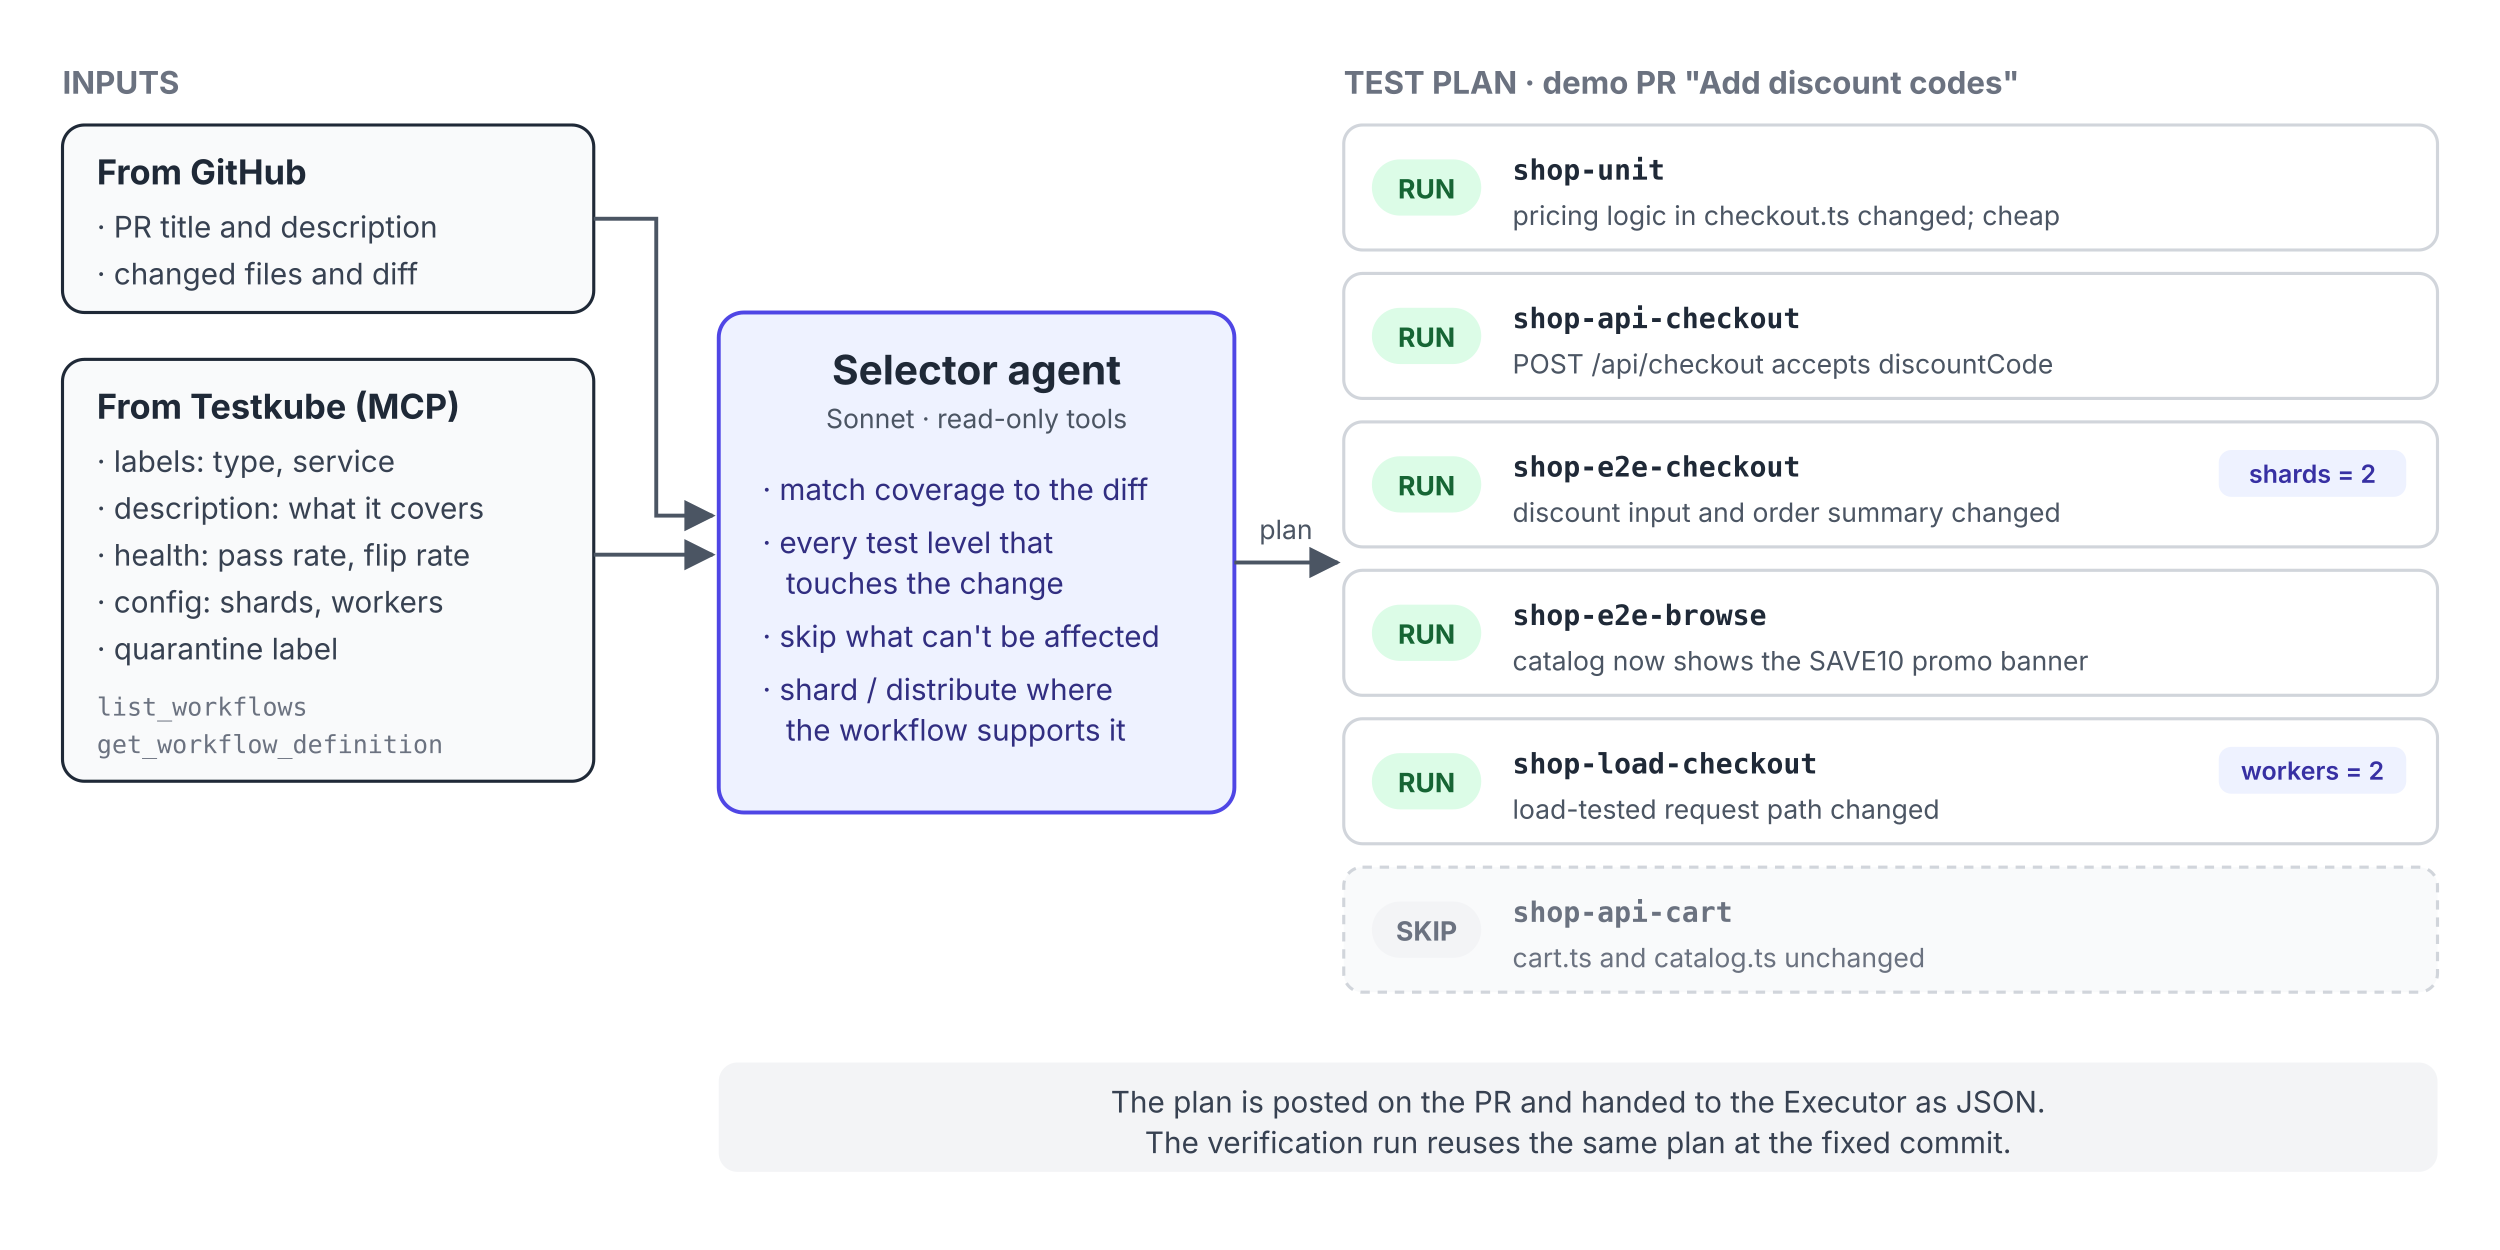
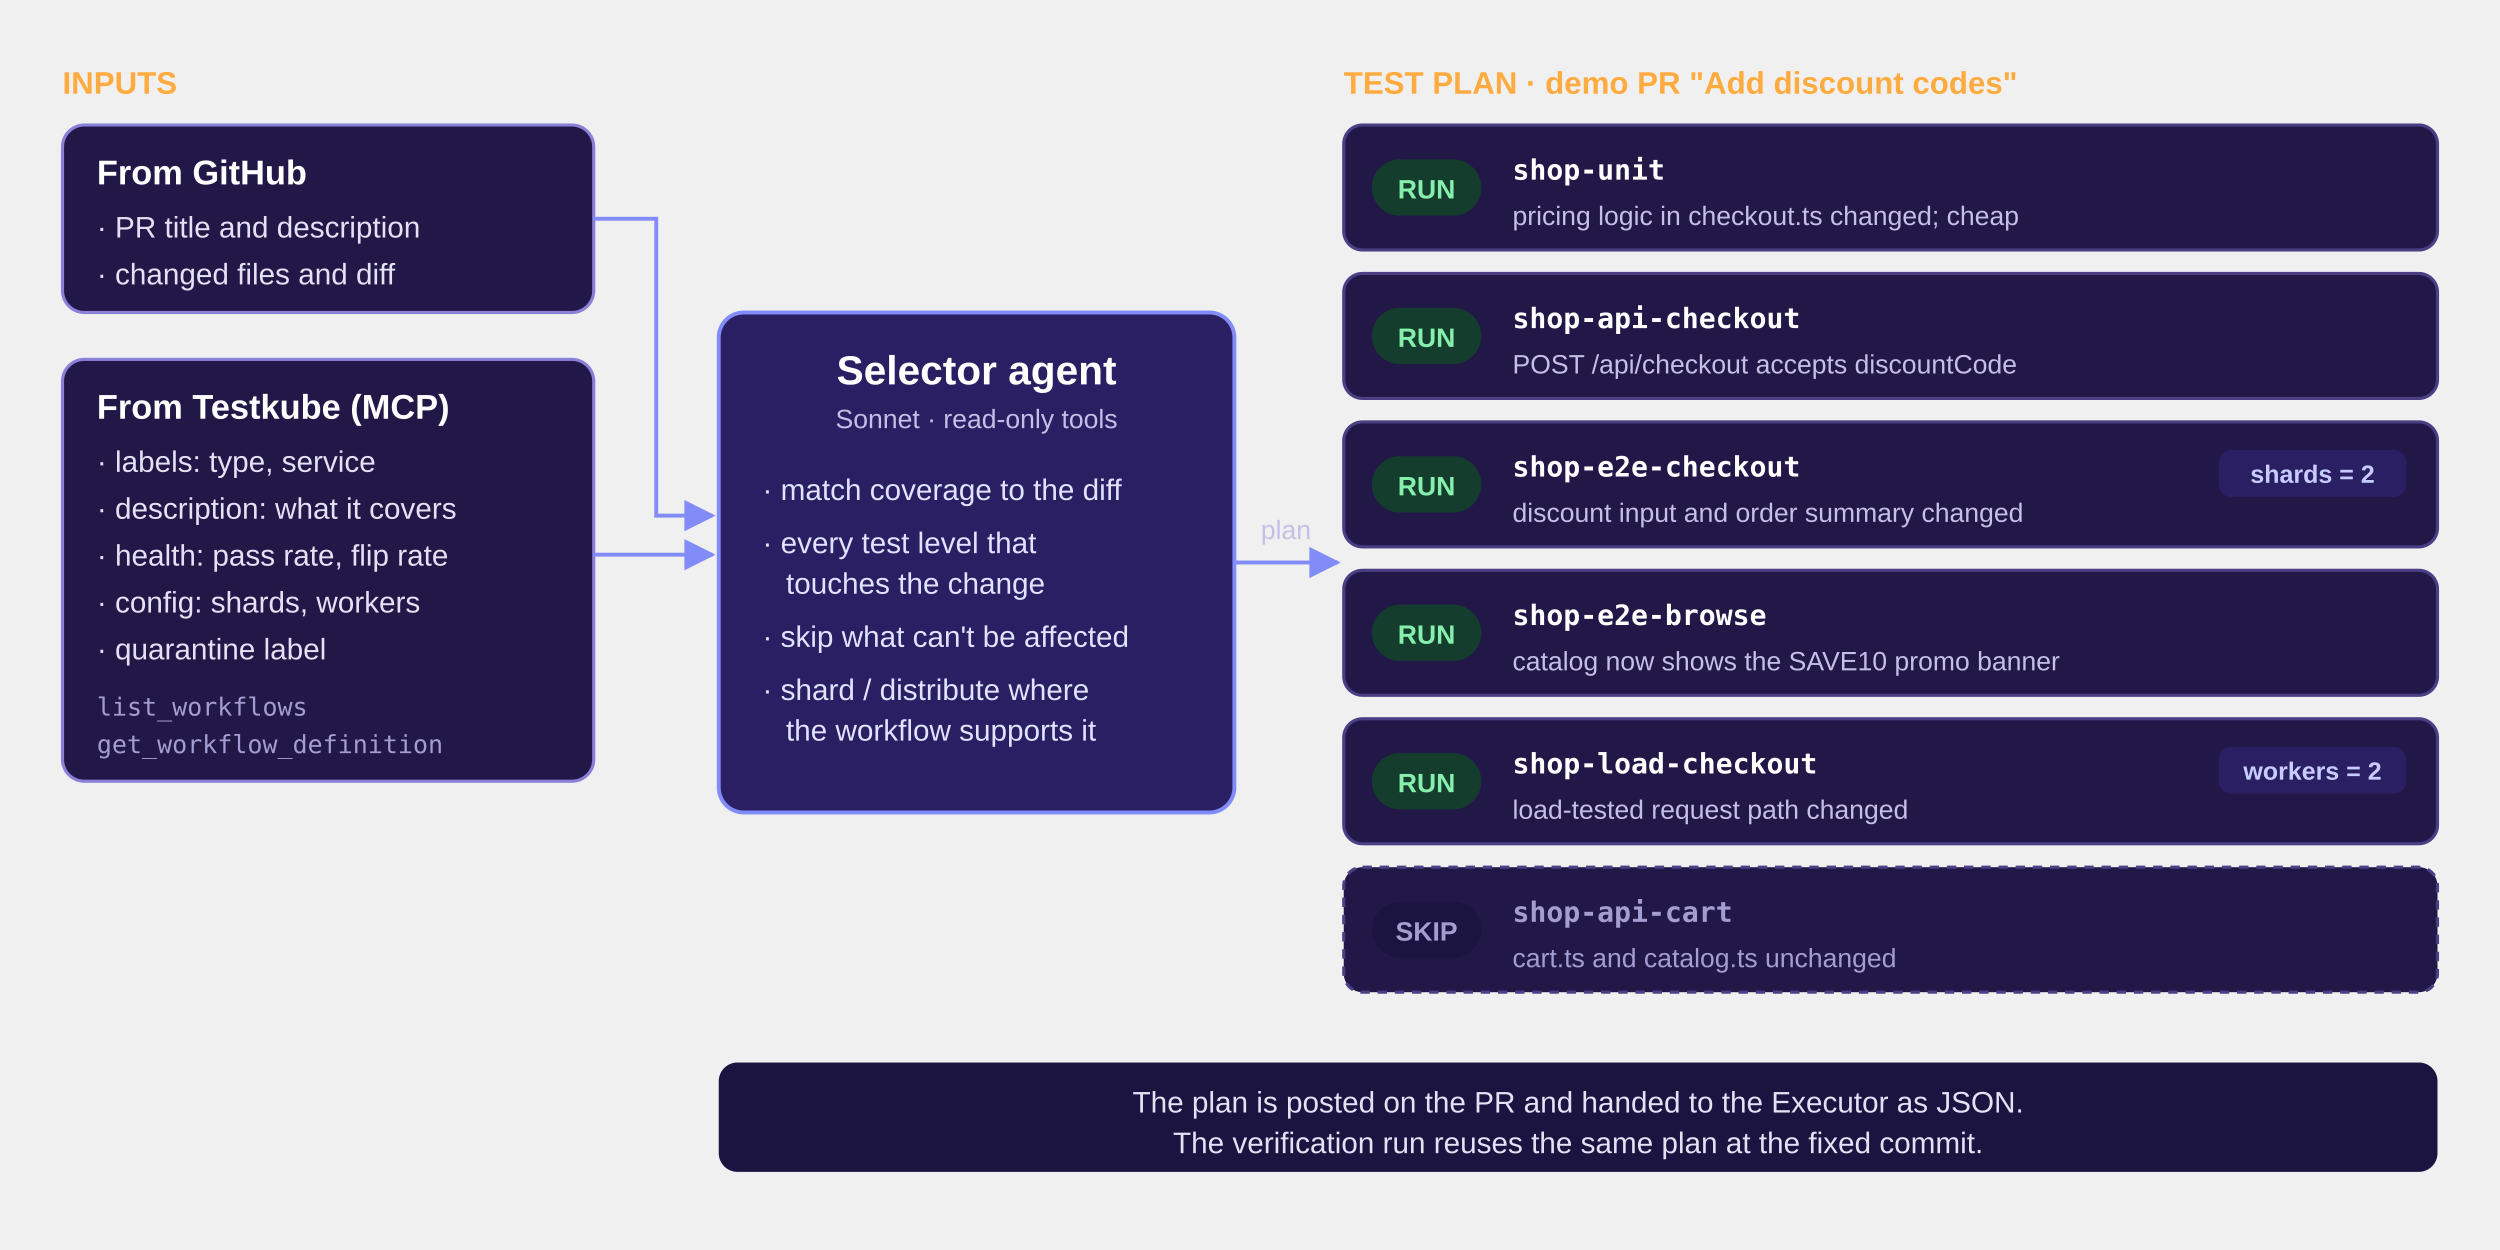
- <svg xmlns="http://www.w3.org/2000/svg" viewBox="0 0 1600 800" role="img" aria-label="The Selector agent combines the PR diff with Testkube workflow metadata (labels, coverage descriptions, health and config parameters) to produce a test plan: which workflows to run, with what parallelism, and why each one is run or skipped." font-family="Inter, 'Helvetica Neue', Arial, sans-serif">
+ <svg xmlns="http://www.w3.org/2000/svg" viewBox="0 0 1600 800" role="img" aria-label="The Selector agent combines the PR diff with Testkube workflow metadata (labels, coverage descriptions, health and config parameters) to produce a test plan: which workflows to run, with what parallelism, and why each one is run or skipped." font-family="Nunito, 'Helvetica Neue', Arial, sans-serif">
  <defs>
    <marker id="arrow" viewBox="0 0 10 10" refX="9" refY="5" markerWidth="8" markerHeight="8" orient="auto">
-       <path d="M0,0 L10,5 L0,10 z" fill="#4b5563" />
+       <path d="M0,0 L10,5 L0,10 z" fill="#818CF8" />
    </marker>
  </defs>
-   <rect width="1600" height="800" fill="#ffffff" />
-   <text x="40" y="60" font-size="20" font-weight="700" fill="#6b7280">INPUTS</text>
-   <rect x="40" y="80" width="340" height="120" rx="14" fill="#f9fafb" stroke="#1f2937" stroke-width="2" />
-   <text x="62" y="118" font-size="22" font-weight="700" fill="#1f2937">From GitHub</text>
-   <text x="62" y="152" font-size="19" fill="#374151">· PR title and description</text>
-   <text x="62" y="182" font-size="19" fill="#374151">· changed files and diff</text>
-   <rect x="40" y="230" width="340" height="270" rx="14" fill="#f9fafb" stroke="#1f2937" stroke-width="2" />
-   <text x="62" y="268" font-size="22" font-weight="700" fill="#1f2937">From Testkube (MCP)</text>
-   <text x="62" y="302" font-size="19" fill="#374151">· labels: type, service</text>
-   <text x="62" y="332" font-size="19" fill="#374151">· description: what it covers</text>
-   <text x="62" y="362" font-size="19" fill="#374151">· health: pass rate, flip rate</text>
-   <text x="62" y="392" font-size="19" fill="#374151">· config: shards, workers</text>
-   <text x="62" y="422" font-size="19" fill="#374151">· quarantine label</text>
-   <text x="62" y="458" font-size="16" fill="#6b7280" font-family="'SF Mono', Menlo, monospace">list_workflows</text>
-   <text x="62" y="482" font-size="16" fill="#6b7280" font-family="'SF Mono', Menlo, monospace">get_workflow_definition</text>
-   <polyline points="380,140 420,140 420,330 456,330" fill="none" stroke="#4b5563" stroke-width="2.5" marker-end="url(#arrow)" />
-   <line x1="380" y1="355" x2="456" y2="355" stroke="#4b5563" stroke-width="2.5" marker-end="url(#arrow)" />
-   <rect x="460" y="200" width="330" height="320" rx="16" fill="#eef2ff" stroke="#4f46e5" stroke-width="2.5" />
-   <text x="625" y="246" text-anchor="middle" font-size="26" font-weight="700" fill="#1f2937">Selector agent</text>
-   <text x="625" y="274" text-anchor="middle" font-size="17" fill="#4b5563">Sonnet · read-only tools</text>
-   <g font-size="19" fill="#312e81">
+   <text x="40" y="60" font-size="20" font-weight="700" fill="#FFAB40">INPUTS</text>
+   <rect x="40" y="80" width="340" height="120" rx="14" fill="#221848" stroke="#8B80D9" stroke-width="2" />
+   <text x="62" y="118" font-size="22" font-weight="700" fill="#FFFFFF">From GitHub</text>
+   <text x="62" y="152" font-size="19" fill="#E4E1F5">· PR title and description</text>
+   <text x="62" y="182" font-size="19" fill="#E4E1F5">· changed files and diff</text>
+   <rect x="40" y="230" width="340" height="270" rx="14" fill="#221848" stroke="#8B80D9" stroke-width="2" />
+   <text x="62" y="268" font-size="22" font-weight="700" fill="#FFFFFF">From Testkube (MCP)</text>
+   <text x="62" y="302" font-size="19" fill="#E4E1F5">· labels: type, service</text>
+   <text x="62" y="332" font-size="19" fill="#E4E1F5">· description: what it covers</text>
+   <text x="62" y="362" font-size="19" fill="#E4E1F5">· health: pass rate, flip rate</text>
+   <text x="62" y="392" font-size="19" fill="#E4E1F5">· config: shards, workers</text>
+   <text x="62" y="422" font-size="19" fill="#E4E1F5">· quarantine label</text>
+   <text x="62" y="458" font-size="16" fill="#A49DD0" font-family="'SF Mono', Menlo, monospace">list_workflows</text>
+   <text x="62" y="482" font-size="16" fill="#A49DD0" font-family="'SF Mono', Menlo, monospace">get_workflow_definition</text>
+   <polyline points="380,140 420,140 420,330 456,330" fill="none" stroke="#818CF8" stroke-width="2.5" marker-end="url(#arrow)" />
+   <line x1="380" y1="355" x2="456" y2="355" stroke="#818CF8" stroke-width="2.5" marker-end="url(#arrow)" />
+   <rect x="460" y="200" width="330" height="320" rx="16" fill="#2B1F63" stroke="#818CF8" stroke-width="2.5" />
+   <text x="625" y="246" text-anchor="middle" font-size="26" font-weight="700" fill="#FFFFFF">Selector agent</text>
+   <text x="625" y="274" text-anchor="middle" font-size="17" fill="#C4BFE6">Sonnet · read-only tools</text>
+   <g font-size="19" fill="#E0E3FF">
    <text x="488" y="320">· match coverage to the diff</text>
    <text x="488" y="354">· every test level that</text>
    <text x="503" y="380">  touches the change</text>
    <text x="488" y="414">· skip what can't be affected</text>
    <text x="488" y="448">· shard / distribute where</text>
    <text x="503" y="474">  the workflow supports it</text>
  </g>
-   <line x1="790" y1="360" x2="856" y2="360" stroke="#4b5563" stroke-width="2.5" marker-end="url(#arrow)" />
-   <text x="823" y="345" text-anchor="middle" font-size="17" fill="#4b5563">plan</text>
-   <text x="860" y="60" font-size="20" font-weight="700" fill="#6b7280">TEST PLAN · demo PR "Add discount codes"</text>
+   <line x1="790" y1="360" x2="856" y2="360" stroke="#818CF8" stroke-width="2.5" marker-end="url(#arrow)" />
+   <text x="823" y="345" text-anchor="middle" font-size="17" fill="#C4BFE6">plan</text>
+   <text x="860" y="60" font-size="20" font-weight="700" fill="#FFAB40">TEST PLAN · demo PR "Add discount codes"</text>
  <g font-size="19">
-     <rect x="860" y="80" width="700" height="80" rx="12" fill="#ffffff" stroke="#d1d5db" stroke-width="2" />
-     <rect x="878" y="102" width="70" height="36" rx="18" fill="#dcfce7" />
-     <text x="913" y="127" text-anchor="middle" font-weight="700" fill="#166534" font-size="17">RUN</text>
-     <text x="968" y="115" font-weight="700" fill="#1f2937" font-family="'SF Mono', Menlo, monospace" font-size="18">shop-unit</text>
-     <text x="968" y="144" fill="#4b5563" font-size="17">pricing logic in checkout.ts changed; cheap</text>
-     <rect x="860" y="175" width="700" height="80" rx="12" fill="#ffffff" stroke="#d1d5db" stroke-width="2" />
-     <rect x="878" y="197" width="70" height="36" rx="18" fill="#dcfce7" />
-     <text x="913" y="222" text-anchor="middle" font-weight="700" fill="#166534" font-size="17">RUN</text>
-     <text x="968" y="210" font-weight="700" fill="#1f2937" font-family="'SF Mono', Menlo, monospace" font-size="18">shop-api-checkout</text>
-     <text x="968" y="239" fill="#4b5563" font-size="17">POST /api/checkout accepts discountCode</text>
-     <rect x="860" y="270" width="700" height="80" rx="12" fill="#ffffff" stroke="#d1d5db" stroke-width="2" />
-     <rect x="878" y="292" width="70" height="36" rx="18" fill="#dcfce7" />
-     <text x="913" y="317" text-anchor="middle" font-weight="700" fill="#166534" font-size="17">RUN</text>
-     <text x="968" y="305" font-weight="700" fill="#1f2937" font-family="'SF Mono', Menlo, monospace" font-size="18">shop-e2e-checkout</text>
-     <rect x="1420" y="288" width="120" height="30" rx="8" fill="#eef2ff" />
-     <text x="1480" y="309" text-anchor="middle" fill="#3730a3" font-size="16" font-weight="600">shards = 2</text>
-     <text x="968" y="334" fill="#4b5563" font-size="17">discount input and order summary changed</text>
-     <rect x="860" y="365" width="700" height="80" rx="12" fill="#ffffff" stroke="#d1d5db" stroke-width="2" />
-     <rect x="878" y="387" width="70" height="36" rx="18" fill="#dcfce7" />
-     <text x="913" y="412" text-anchor="middle" font-weight="700" fill="#166534" font-size="17">RUN</text>
-     <text x="968" y="400" font-weight="700" fill="#1f2937" font-family="'SF Mono', Menlo, monospace" font-size="18">shop-e2e-browse</text>
-     <text x="968" y="429" fill="#4b5563" font-size="17">catalog now shows the SAVE10 promo banner</text>
-     <rect x="860" y="460" width="700" height="80" rx="12" fill="#ffffff" stroke="#d1d5db" stroke-width="2" />
-     <rect x="878" y="482" width="70" height="36" rx="18" fill="#dcfce7" />
-     <text x="913" y="507" text-anchor="middle" font-weight="700" fill="#166534" font-size="17">RUN</text>
-     <text x="968" y="495" font-weight="700" fill="#1f2937" font-family="'SF Mono', Menlo, monospace" font-size="18">shop-load-checkout</text>
-     <rect x="1420" y="478" width="120" height="30" rx="8" fill="#eef2ff" />
-     <text x="1480" y="499" text-anchor="middle" fill="#3730a3" font-size="16" font-weight="600">workers = 2</text>
-     <text x="968" y="524" fill="#4b5563" font-size="17">load-tested request path changed</text>
-     <rect x="860" y="555" width="700" height="80" rx="12" fill="#f9fafb" stroke="#d1d5db" stroke-width="2" stroke-dasharray="6 5" />
-     <rect x="878" y="577" width="70" height="36" rx="18" fill="#f3f4f6" />
-     <text x="913" y="602" text-anchor="middle" font-weight="700" fill="#6b7280" font-size="17">SKIP</text>
-     <text x="968" y="590" font-weight="700" fill="#6b7280" font-family="'SF Mono', Menlo, monospace" font-size="18">shop-api-cart</text>
-     <text x="968" y="619" fill="#6b7280" font-size="17">cart.ts and catalog.ts unchanged</text>
+     <rect x="860" y="80" width="700" height="80" rx="12" fill="#221848" stroke="#4A3F85" stroke-width="2" />
+     <rect x="878" y="102" width="70" height="36" rx="18" fill="#143D2E" />
+     <text x="913" y="127" text-anchor="middle" font-weight="700" fill="#86EFAC" font-size="17">RUN</text>
+     <text x="968" y="115" font-weight="700" fill="#FFFFFF" font-family="'SF Mono', Menlo, monospace" font-size="18">shop-unit</text>
+     <text x="968" y="144" fill="#C4BFE6" font-size="17">pricing logic in checkout.ts changed; cheap</text>
+     <rect x="860" y="175" width="700" height="80" rx="12" fill="#221848" stroke="#4A3F85" stroke-width="2" />
+     <rect x="878" y="197" width="70" height="36" rx="18" fill="#143D2E" />
+     <text x="913" y="222" text-anchor="middle" font-weight="700" fill="#86EFAC" font-size="17">RUN</text>
+     <text x="968" y="210" font-weight="700" fill="#FFFFFF" font-family="'SF Mono', Menlo, monospace" font-size="18">shop-api-checkout</text>
+     <text x="968" y="239" fill="#C4BFE6" font-size="17">POST /api/checkout accepts discountCode</text>
+     <rect x="860" y="270" width="700" height="80" rx="12" fill="#221848" stroke="#4A3F85" stroke-width="2" />
+     <rect x="878" y="292" width="70" height="36" rx="18" fill="#143D2E" />
+     <text x="913" y="317" text-anchor="middle" font-weight="700" fill="#86EFAC" font-size="17">RUN</text>
+     <text x="968" y="305" font-weight="700" fill="#FFFFFF" font-family="'SF Mono', Menlo, monospace" font-size="18">shop-e2e-checkout</text>
+     <rect x="1420" y="288" width="120" height="30" rx="8" fill="#2B1F63" />
+     <text x="1480" y="309" text-anchor="middle" fill="#C7CBFF" font-size="16" font-weight="600">shards = 2</text>
+     <text x="968" y="334" fill="#C4BFE6" font-size="17">discount input and order summary changed</text>
+     <rect x="860" y="365" width="700" height="80" rx="12" fill="#221848" stroke="#4A3F85" stroke-width="2" />
+     <rect x="878" y="387" width="70" height="36" rx="18" fill="#143D2E" />
+     <text x="913" y="412" text-anchor="middle" font-weight="700" fill="#86EFAC" font-size="17">RUN</text>
+     <text x="968" y="400" font-weight="700" fill="#FFFFFF" font-family="'SF Mono', Menlo, monospace" font-size="18">shop-e2e-browse</text>
+     <text x="968" y="429" fill="#C4BFE6" font-size="17">catalog now shows the SAVE10 promo banner</text>
+     <rect x="860" y="460" width="700" height="80" rx="12" fill="#221848" stroke="#4A3F85" stroke-width="2" />
+     <rect x="878" y="482" width="70" height="36" rx="18" fill="#143D2E" />
+     <text x="913" y="507" text-anchor="middle" font-weight="700" fill="#86EFAC" font-size="17">RUN</text>
+     <text x="968" y="495" font-weight="700" fill="#FFFFFF" font-family="'SF Mono', Menlo, monospace" font-size="18">shop-load-checkout</text>
+     <rect x="1420" y="478" width="120" height="30" rx="8" fill="#2B1F63" />
+     <text x="1480" y="499" text-anchor="middle" fill="#C7CBFF" font-size="16" font-weight="600">workers = 2</text>
+     <text x="968" y="524" fill="#C4BFE6" font-size="17">load-tested request path changed</text>
+     <rect x="860" y="555" width="700" height="80" rx="12" fill="#221848" stroke="#4A3F85" stroke-width="2" stroke-dasharray="6 5" />
+     <rect x="878" y="577" width="70" height="36" rx="18" fill="#1C1440" />
+     <text x="913" y="602" text-anchor="middle" font-weight="700" fill="#A49DD0" font-size="17">SKIP</text>
+     <text x="968" y="590" font-weight="700" fill="#A49DD0" font-family="'SF Mono', Menlo, monospace" font-size="18">shop-api-cart</text>
+     <text x="968" y="619" fill="#A49DD0" font-size="17">cart.ts and catalog.ts unchanged</text>
  </g>
-   <rect x="460" y="680" width="1100" height="70" rx="12" fill="#f3f4f6" />
-   <text x="1010" y="712" text-anchor="middle" font-size="19" fill="#374151">The plan is posted on the PR and handed to the Executor as JSON.</text>
-   <text x="1010" y="738" text-anchor="middle" font-size="19" fill="#374151">The verification run reuses the same plan at the fixed commit.</text>
+   <rect x="460" y="680" width="1100" height="70" rx="12" fill="#1C1440" />
+   <text x="1010" y="712" text-anchor="middle" font-size="19" fill="#E4E1F5">The plan is posted on the PR and handed to the Executor as JSON.</text>
+   <text x="1010" y="738" text-anchor="middle" font-size="19" fill="#E4E1F5">The verification run reuses the same plan at the fixed commit.</text>
</svg>
